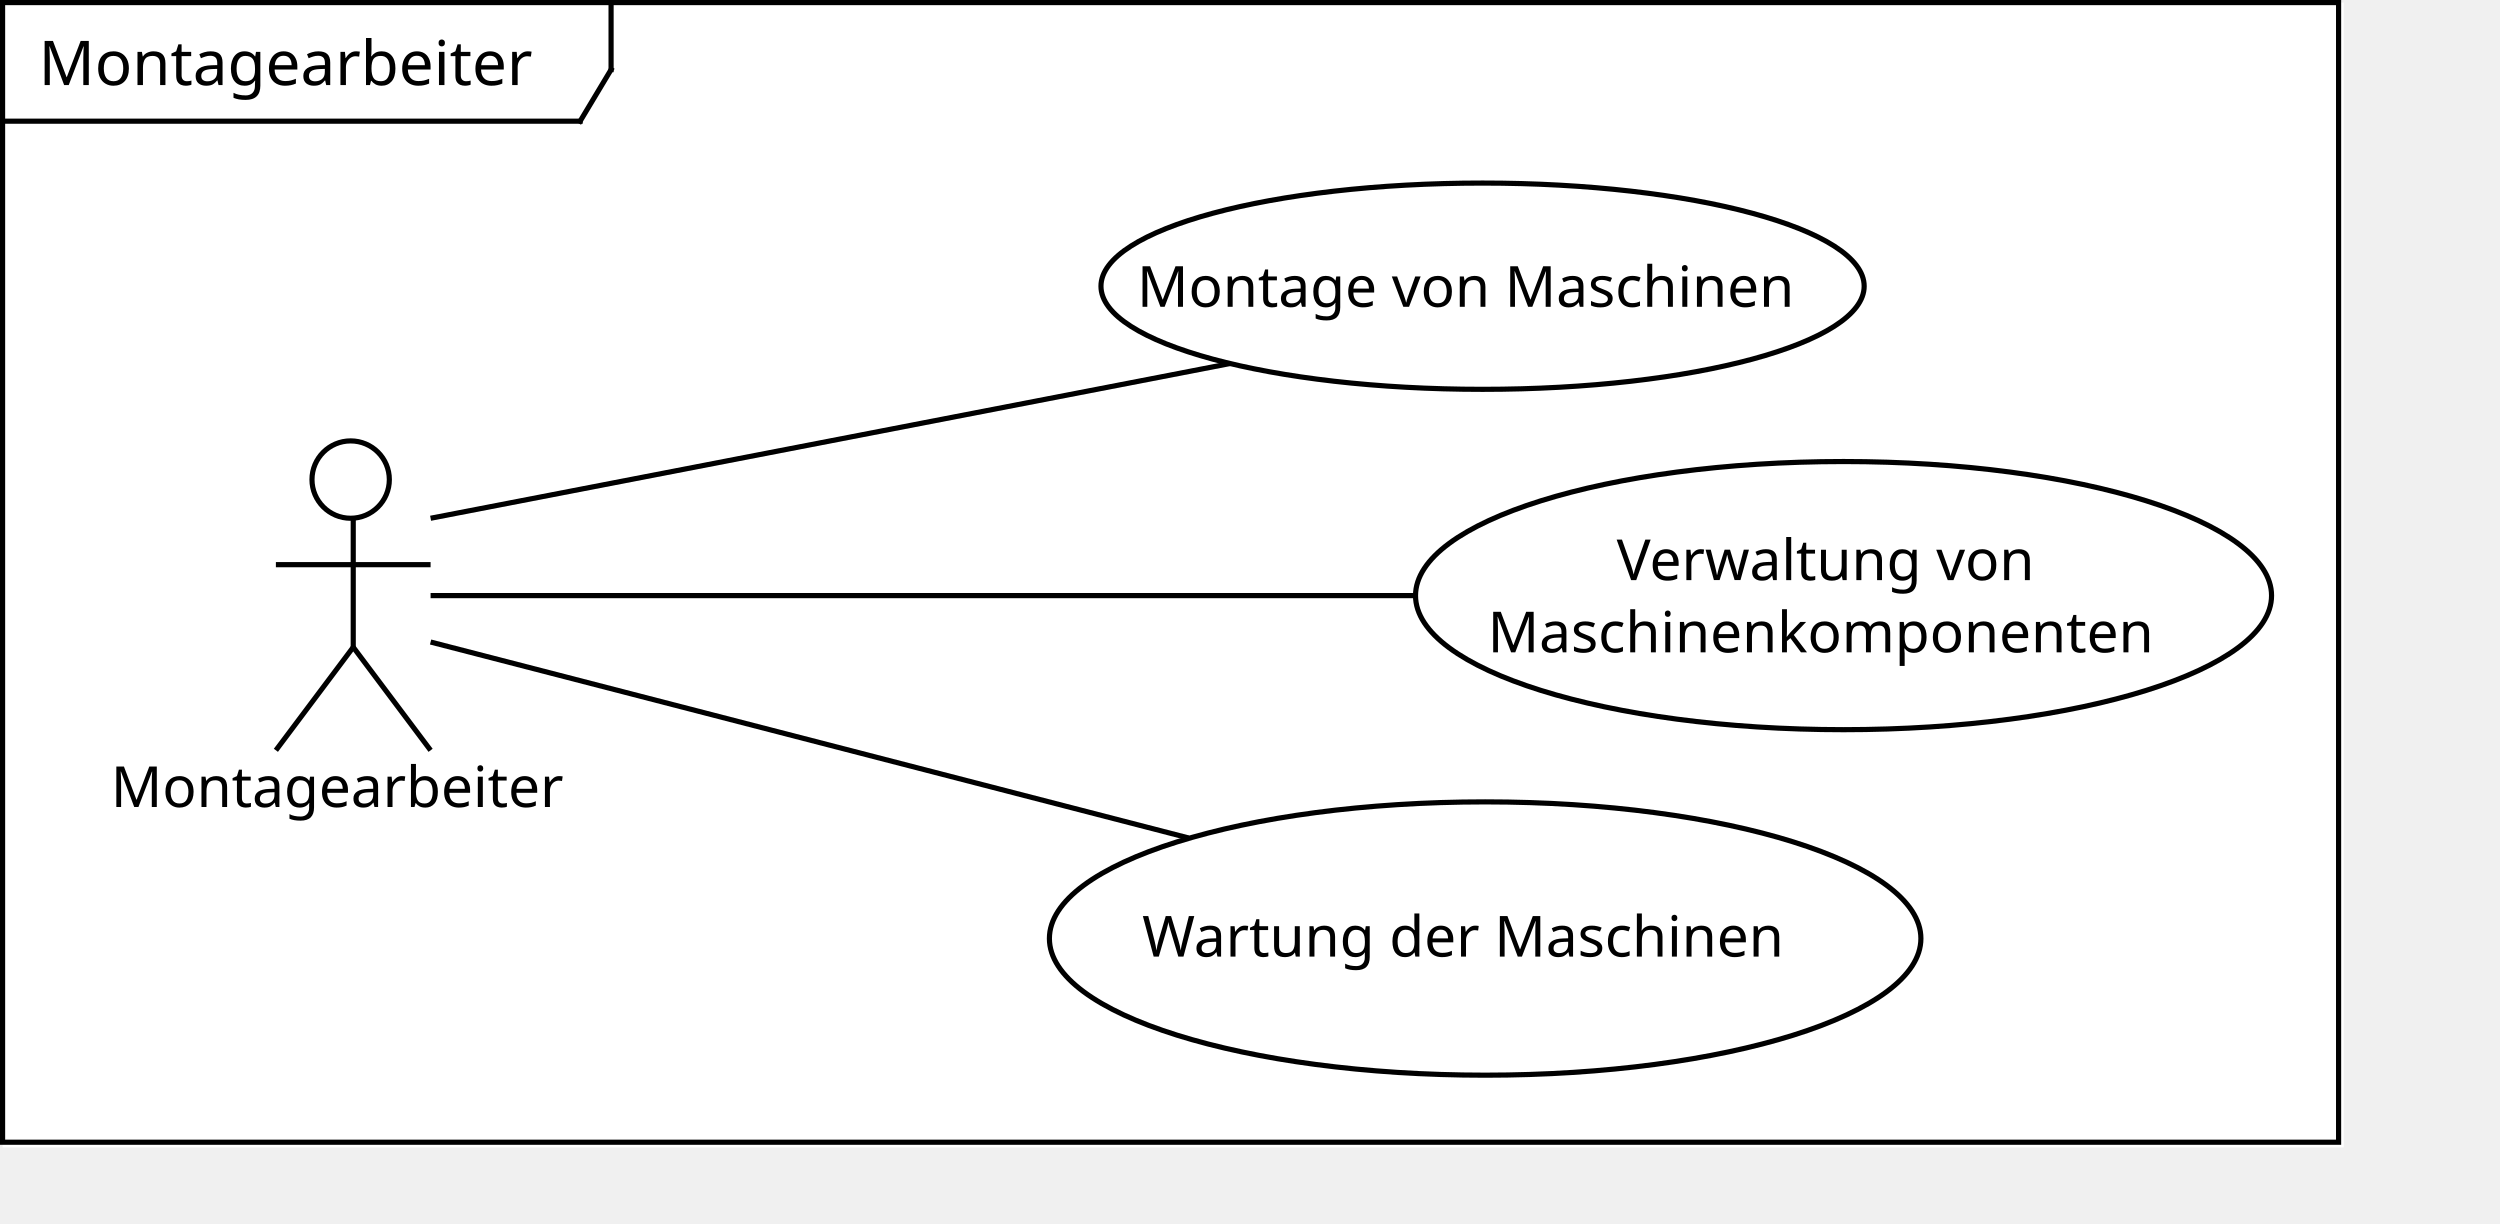
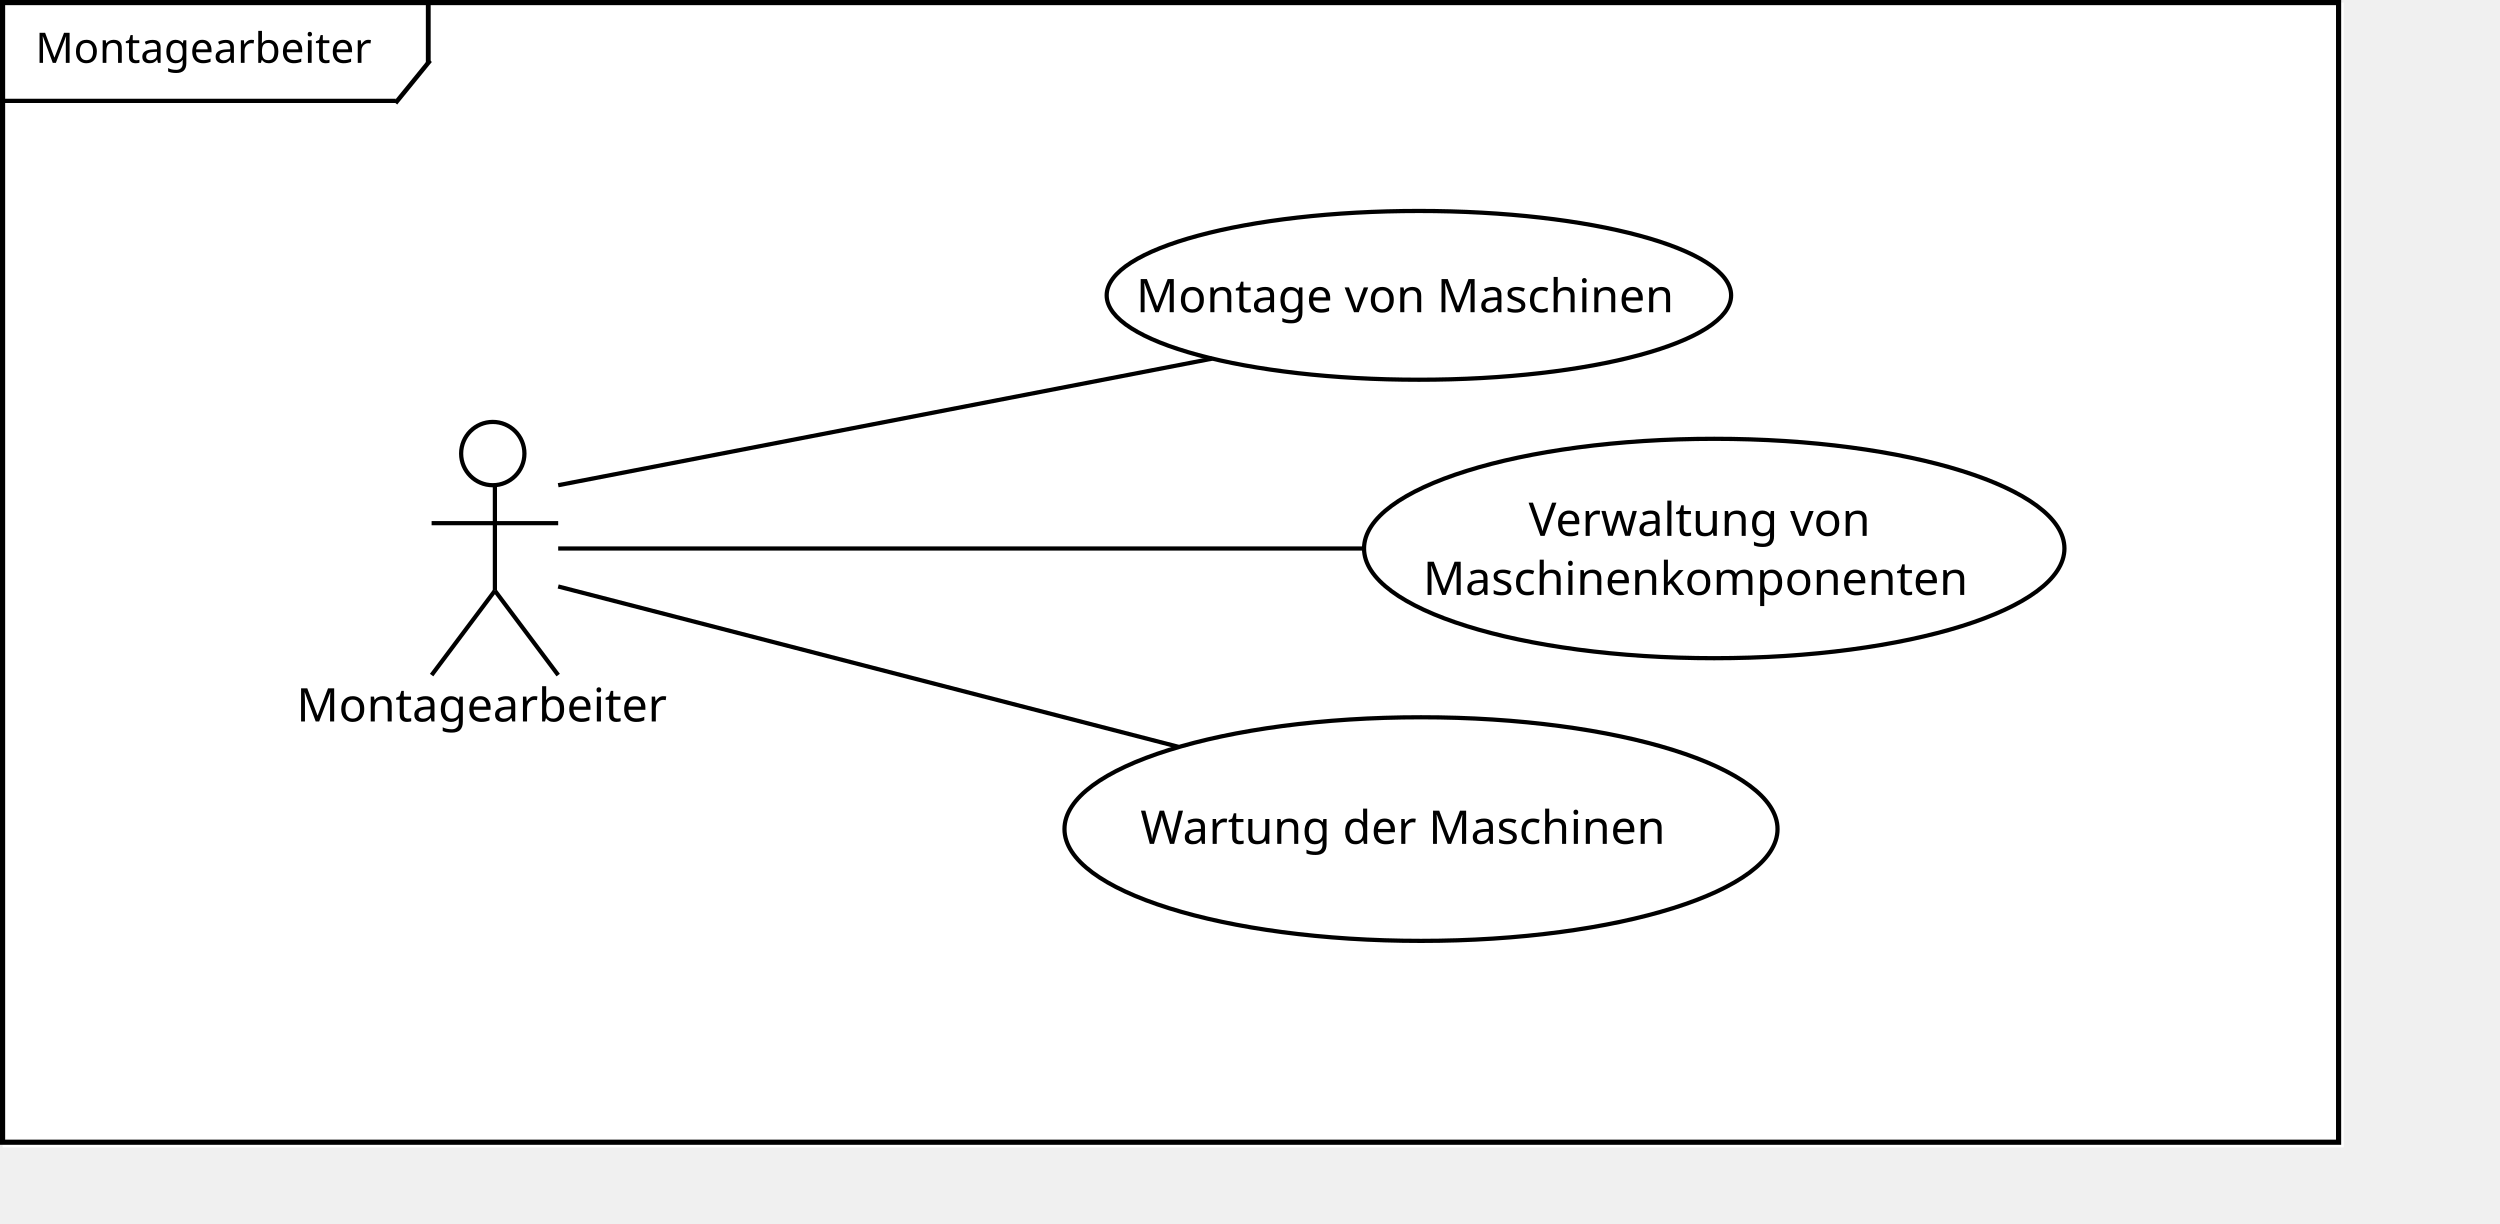
<svg xmlns="http://www.w3.org/2000/svg" width="369.221pt" stroke-miterlimit="10" font-weight="normal" height="180.752pt" font-style="normal" font-size="12" id="svg2" version="1.1" style="font-style:normal;font-weight:normal;font-size:12px;font-family:Dialog;color-interpolation:auto;fill:#000000;fill-opacity:0;stroke:#000000;stroke-width:1;stroke-linecap:square;stroke-linejoin:miter;stroke-miterlimit:10;stroke-dasharray:none;stroke-dashoffset:0;stroke-opacity:0;color-rendering:auto;image-rendering:auto;shape-rendering:auto;text-rendering:auto">
  <defs id="genericDefs">
    <defs id="defs1">
      <clipPath id="clipPath1" clipPathUnits="userSpaceOnUse">
        <path id="path9" d="m -7,-7 166,0 0,58 -166,0 0,-58 z" />
      </clipPath>
      <clipPath id="clipPath2" clipPathUnits="userSpaceOnUse">
        <path id="path12" d="m 0,0 0,40 148,0 0,-40 z" />
      </clipPath>
      <clipPath id="clipPath3" clipPathUnits="userSpaceOnUse">
        <path id="path15" d="m -7,-7 48,0 0,78 -48,0 0,-78 z" />
      </clipPath>
      <clipPath id="clipPath4" clipPathUnits="userSpaceOnUse">
        <path id="path18" d="m -7,-7 187,0 0,71 -187,0 0,-71 z" />
      </clipPath>
      <clipPath id="clipPath5" clipPathUnits="userSpaceOnUse">
        <path id="path21" d="m 0,0 0,53 169,0 0,-53 z" />
      </clipPath>
      <clipPath id="clipPath6" clipPathUnits="userSpaceOnUse">
        <path id="path24" d="m -7,-7 184,0 0,70 -184,0 0,-70 z" />
      </clipPath>
      <clipPath id="clipPath7" clipPathUnits="userSpaceOnUse">
        <path id="path27" d="m 0,0 0,52 166,0 0,-52 z" />
      </clipPath>
      <clipPath id="clipPath8" clipPathUnits="userSpaceOnUse">
        <path id="path30" d="m -112,-14 336,0 0,42 -336,0 0,-42 z" />
      </clipPath>
      <clipPath id="clipPath9" clipPathUnits="userSpaceOnUse">
        <path id="path33" d="M 0,0 359,0 359,234 0,234 0,0 Z" />
      </clipPath>
      <clipPath id="clipPath10" clipPathUnits="userSpaceOnUse">
        <path id="path36" d="m 141,175 0,14 -112,0 0,-14 z M 0,0 0,234 359,234 359,0 Z" />
      </clipPath>
      <clipPath id="clipPath11" clipPathUnits="userSpaceOnUse">
        <path id="path39" d="M 0,0 351,0 351,242 0,242 0,0 Z" />
      </clipPath>
      <clipPath id="clipPath12" clipPathUnits="userSpaceOnUse">
        <path id="path42" d="m 141,121 0,14 -112,0 0,-14 z M 0,0 0,242 351,242 351,0 Z" />
      </clipPath>
      <clipPath id="clipPath13" clipPathUnits="userSpaceOnUse">
        <path id="path45" d="M 0,0 395,0 395,204 0,204 0,0 Z" />
      </clipPath>
      <clipPath id="clipPath14" clipPathUnits="userSpaceOnUse">
        <path id="path48" d="m 141,130 0,14 -112,0 0,-14 z M 0,0 0,204 395,204 395,0 Z" />
      </clipPath>
    </defs>
  </defs>
  <g style="fill:#ffffff;fill-opacity:1;stroke:#ffffff;stroke-opacity:1;text-rendering:geometricPrecision" id="g50" transform="matrix(1.015458,0,0,1.015458,0.507729,0.507729)">
    <rect style="stroke:none" id="rect52" y="0" height="222" width="454" x="0" />
    <rect style="fill:none;stroke:#000000" id="rect54" height="221" width="453" transform="translate(-703,-410)" y="410" x="703" />
-     <text style="fill:#000000;stroke:none" id="text56" transform="translate(-703,-410)" y="426" xml:space="preserve" x="710">Montagearbeiter</text>
-     <line style="fill:none;stroke:#000000" id="line58" y2="433" y1="433" x2="815" x1="703" transform="translate(-703,-410)" />
-     <line style="fill:none;stroke:#000000" id="line60" y2="423" y1="410" x2="821" x1="821" transform="translate(-703,-410)" />
-     <line style="fill:none;stroke:#000000;stroke-width:1;stroke-miterlimit:10;stroke-dasharray:none" id="line62" y2="433" y1="423" x2="815" x1="821" transform="translate(-703,-410)" />
+     <text style="font-size:8.17px;fill:#000000;stroke:none" id="text56" y="11.685" xml:space="preserve" x="6.373">Montagearbeiter</text>
+     <line style="fill:none;stroke:#000000;stroke-width:0.824" id="line58" y2="19.061" y1="19.061" x2="75.837" x1="-0.161" />
+     <line style="fill:none;stroke:#000000;stroke-width:0.934" id="line60" y2="11.268" y1="-0.064" x2="82.548" x1="82.548" />
+     <line style="fill:none;stroke:#000000;stroke-width:0.881;stroke-miterlimit:10;stroke-dasharray:none" id="line62" y2="19.142" y1="11.574" x2="76.467" x1="82.629" />
  </g>
-   <g id="g4505">
+   <g id="g4505" transform="matrix(0.818186,0,0,0.818186,40.54112,12.04852)">
    <g font-size="11" transform="matrix(1.015458,0,0,1.015458,216.8003,36.04876)" id="g64" style="font-size:11px;font-family:sans-serif;fill:#ffffff;fill-opacity:1;stroke:#ffffff;stroke-opacity:1;text-rendering:geometricPrecision">
      <ellipse rx="74" ry="20" clip-path="url(#clipPath1)" cx="74" cy="20" id="ellipse66" style="stroke:none" />
    </g>
    <g font-size="11" transform="matrix(1.015458,0,0,1.015458,216.8003,36.04876)" stroke-miterlimit="0" id="g68" style="font-size:11px;font-family:sans-serif;fill:#000000;fill-opacity:1;stroke:#000000;stroke-linecap:butt;stroke-linejoin:round;stroke-miterlimit:0;stroke-opacity:1;text-rendering:geometricPrecision">
      <ellipse rx="74" ry="20" clip-path="url(#clipPath1)" cx="74" cy="20" id="ellipse70" style="fill:none" />
    </g>
    <g font-size="11" transform="matrix(1.015458,0,0,1.015458,216.8003,36.04876)" id="g72" style="font-size:11px;font-family:sans-serif;fill:#000000;fill-opacity:1;stroke:#000000;stroke-opacity:1;text-rendering:geometricPrecision">
      <text x="7" xml:space="preserve" y="24" clip-path="url(#clipPath2)" id="text74" style="stroke:none">Montage von Maschinen</text>
    </g>
    <g font-size="11" transform="matrix(1.015458,0,0,1.015458,54.327,86.82166)" id="g76" style="font-size:11px;font-family:sans-serif;fill:#ffffff;fill-opacity:1;stroke:#ffffff;stroke-opacity:1;text-rendering:geometricPrecision">
      <circle r="7.5" clip-path="url(#clipPath3)" cx="14.5" cy="7.5" id="circle78" style="stroke:none" />
    </g>
    <g font-size="11" transform="matrix(1.015458,0,0,1.015458,54.327,86.82166)" stroke-miterlimit="0" id="g80" style="font-size:11px;font-family:sans-serif;fill:#000000;fill-opacity:1;stroke:#000000;stroke-linecap:butt;stroke-linejoin:round;stroke-miterlimit:0;stroke-opacity:1;text-rendering:geometricPrecision">
      <circle r="7.5" clip-path="url(#clipPath3)" cx="14.5" cy="7.5" id="circle82" style="fill:none" />
      <line y2="40" x1="15" clip-path="url(#clipPath3)" x2="15" y1="15" id="line84" style="fill:none" />
      <line y2="24" x1="0" clip-path="url(#clipPath3)" x2="30" y1="24" id="line86" style="fill:none" />
      <line y2="60" x1="15" clip-path="url(#clipPath3)" x2="0" y1="40" id="line88" style="fill:none" />
      <line y2="60" x1="15" clip-path="url(#clipPath3)" x2="30" y1="40" id="line90" style="fill:none" />
    </g>
    <g font-size="11" transform="matrix(1.015458,0,0,1.015458,206.6457,157.9037)" id="g92" style="font-size:11px;font-family:sans-serif;fill:#ffffff;fill-opacity:1;stroke:#ffffff;stroke-opacity:1;text-rendering:geometricPrecision">
      <ellipse rx="84.5" ry="26.5" clip-path="url(#clipPath4)" cx="84.5" cy="26.5" id="ellipse94" style="stroke:none" />
    </g>
    <g font-size="11" transform="matrix(1.015458,0,0,1.015458,206.6457,157.9037)" stroke-miterlimit="0" id="g96" style="font-size:11px;font-family:sans-serif;fill:#000000;fill-opacity:1;stroke:#000000;stroke-linecap:butt;stroke-linejoin:round;stroke-miterlimit:0;stroke-opacity:1;text-rendering:geometricPrecision">
      <ellipse rx="84.5" ry="26.5" clip-path="url(#clipPath4)" cx="84.5" cy="26.5" id="ellipse98" style="fill:none" />
    </g>
    <g font-size="11" transform="matrix(1.015458,0,0,1.015458,206.6457,157.9037)" id="g100" style="font-size:11px;font-family:sans-serif;fill:#000000;fill-opacity:1;stroke:#000000;stroke-opacity:1;text-rendering:geometricPrecision">
      <text x="18" xml:space="preserve" y="30" clip-path="url(#clipPath5)" id="text102" style="stroke:none">Wartung der Maschinen</text>
    </g>
    <g font-size="11" transform="matrix(1.015458,0,0,1.015458,278.7432,90.88349)" id="g104" style="font-size:11px;font-family:sans-serif;fill:#ffffff;fill-opacity:1;stroke:#ffffff;stroke-opacity:1;text-rendering:geometricPrecision">
      <ellipse rx="83" ry="26" clip-path="url(#clipPath6)" cx="83" cy="26" id="ellipse106" style="stroke:none" />
    </g>
    <g font-size="11" transform="matrix(1.015458,0,0,1.015458,278.7432,90.88349)" stroke-miterlimit="0" id="g108" style="font-size:11px;font-family:sans-serif;fill:#000000;fill-opacity:1;stroke:#000000;stroke-linecap:butt;stroke-linejoin:round;stroke-miterlimit:0;stroke-opacity:1;text-rendering:geometricPrecision">
      <ellipse rx="83" ry="26" clip-path="url(#clipPath6)" cx="83" cy="26" id="ellipse110" style="fill:none" />
    </g>
    <g font-size="11" transform="matrix(1.015458,0,0,1.015458,278.7432,90.88349)" id="g112" style="font-size:11px;font-family:sans-serif;fill:#000000;fill-opacity:1;stroke:#000000;stroke-opacity:1;text-rendering:geometricPrecision">
      <text x="39" xml:space="preserve" y="23" clip-path="url(#clipPath7)" id="text114" style="stroke:none">Verwaltung von</text>
      <text x="14" xml:space="preserve" y="37" clip-path="url(#clipPath7)" id="text116" style="stroke:none">Maschinenkomponenten</text>
    </g>
    <g font-size="11" transform="matrix(1.015458,0,0,1.015458,12.69322,147.7491)" id="g118" style="font-size:11px;font-family:sans-serif;fill:#000000;fill-opacity:1;stroke:#000000;stroke-opacity:1;text-rendering:geometricPrecision">
      <text x="9" xml:space="preserve" y="11" clip-path="url(#clipPath8)" id="text120" style="stroke:none">Montagearbeiter</text>
    </g>
    <g font-size="11" transform="matrix(1.015458,0,0,1.015458,-16.75506,-29.95601)" id="g122" style="font-size:11px;font-family:sans-serif;fill:#000000;fill-opacity:1;stroke:#000000;stroke-linecap:butt;stroke-linejoin:round;stroke-opacity:1;text-rendering:geometricPrecision">
      <line y2="100" x1="100" clip-path="url(#clipPath10)" x2="255" y1="130" id="line124" style="fill:none" />
    </g>
    <g font-size="11" transform="matrix(1.015458,0,0,1.015458,-16.75506,24.87872)" id="g126" style="font-size:11px;font-family:sans-serif;fill:#000000;fill-opacity:1;stroke:#000000;stroke-linecap:butt;stroke-linejoin:round;stroke-opacity:1;text-rendering:geometricPrecision">
      <line y2="138" x1="100" clip-path="url(#clipPath12)" x2="247" y1="100" id="line128" style="fill:none" />
    </g>
    <g font-size="11" transform="matrix(1.015458,0,0,1.015458,-16.75506,15.7396)" id="g130" style="font-size:11px;font-family:sans-serif;fill:#000000;fill-opacity:1;stroke:#000000;stroke-linecap:butt;stroke-linejoin:round;stroke-opacity:1;text-rendering:geometricPrecision">
      <line y2="100" x1="100" clip-path="url(#clipPath14)" x2="291" y1="100" id="line132" style="fill:none" />
    </g>
  </g>
</svg>
